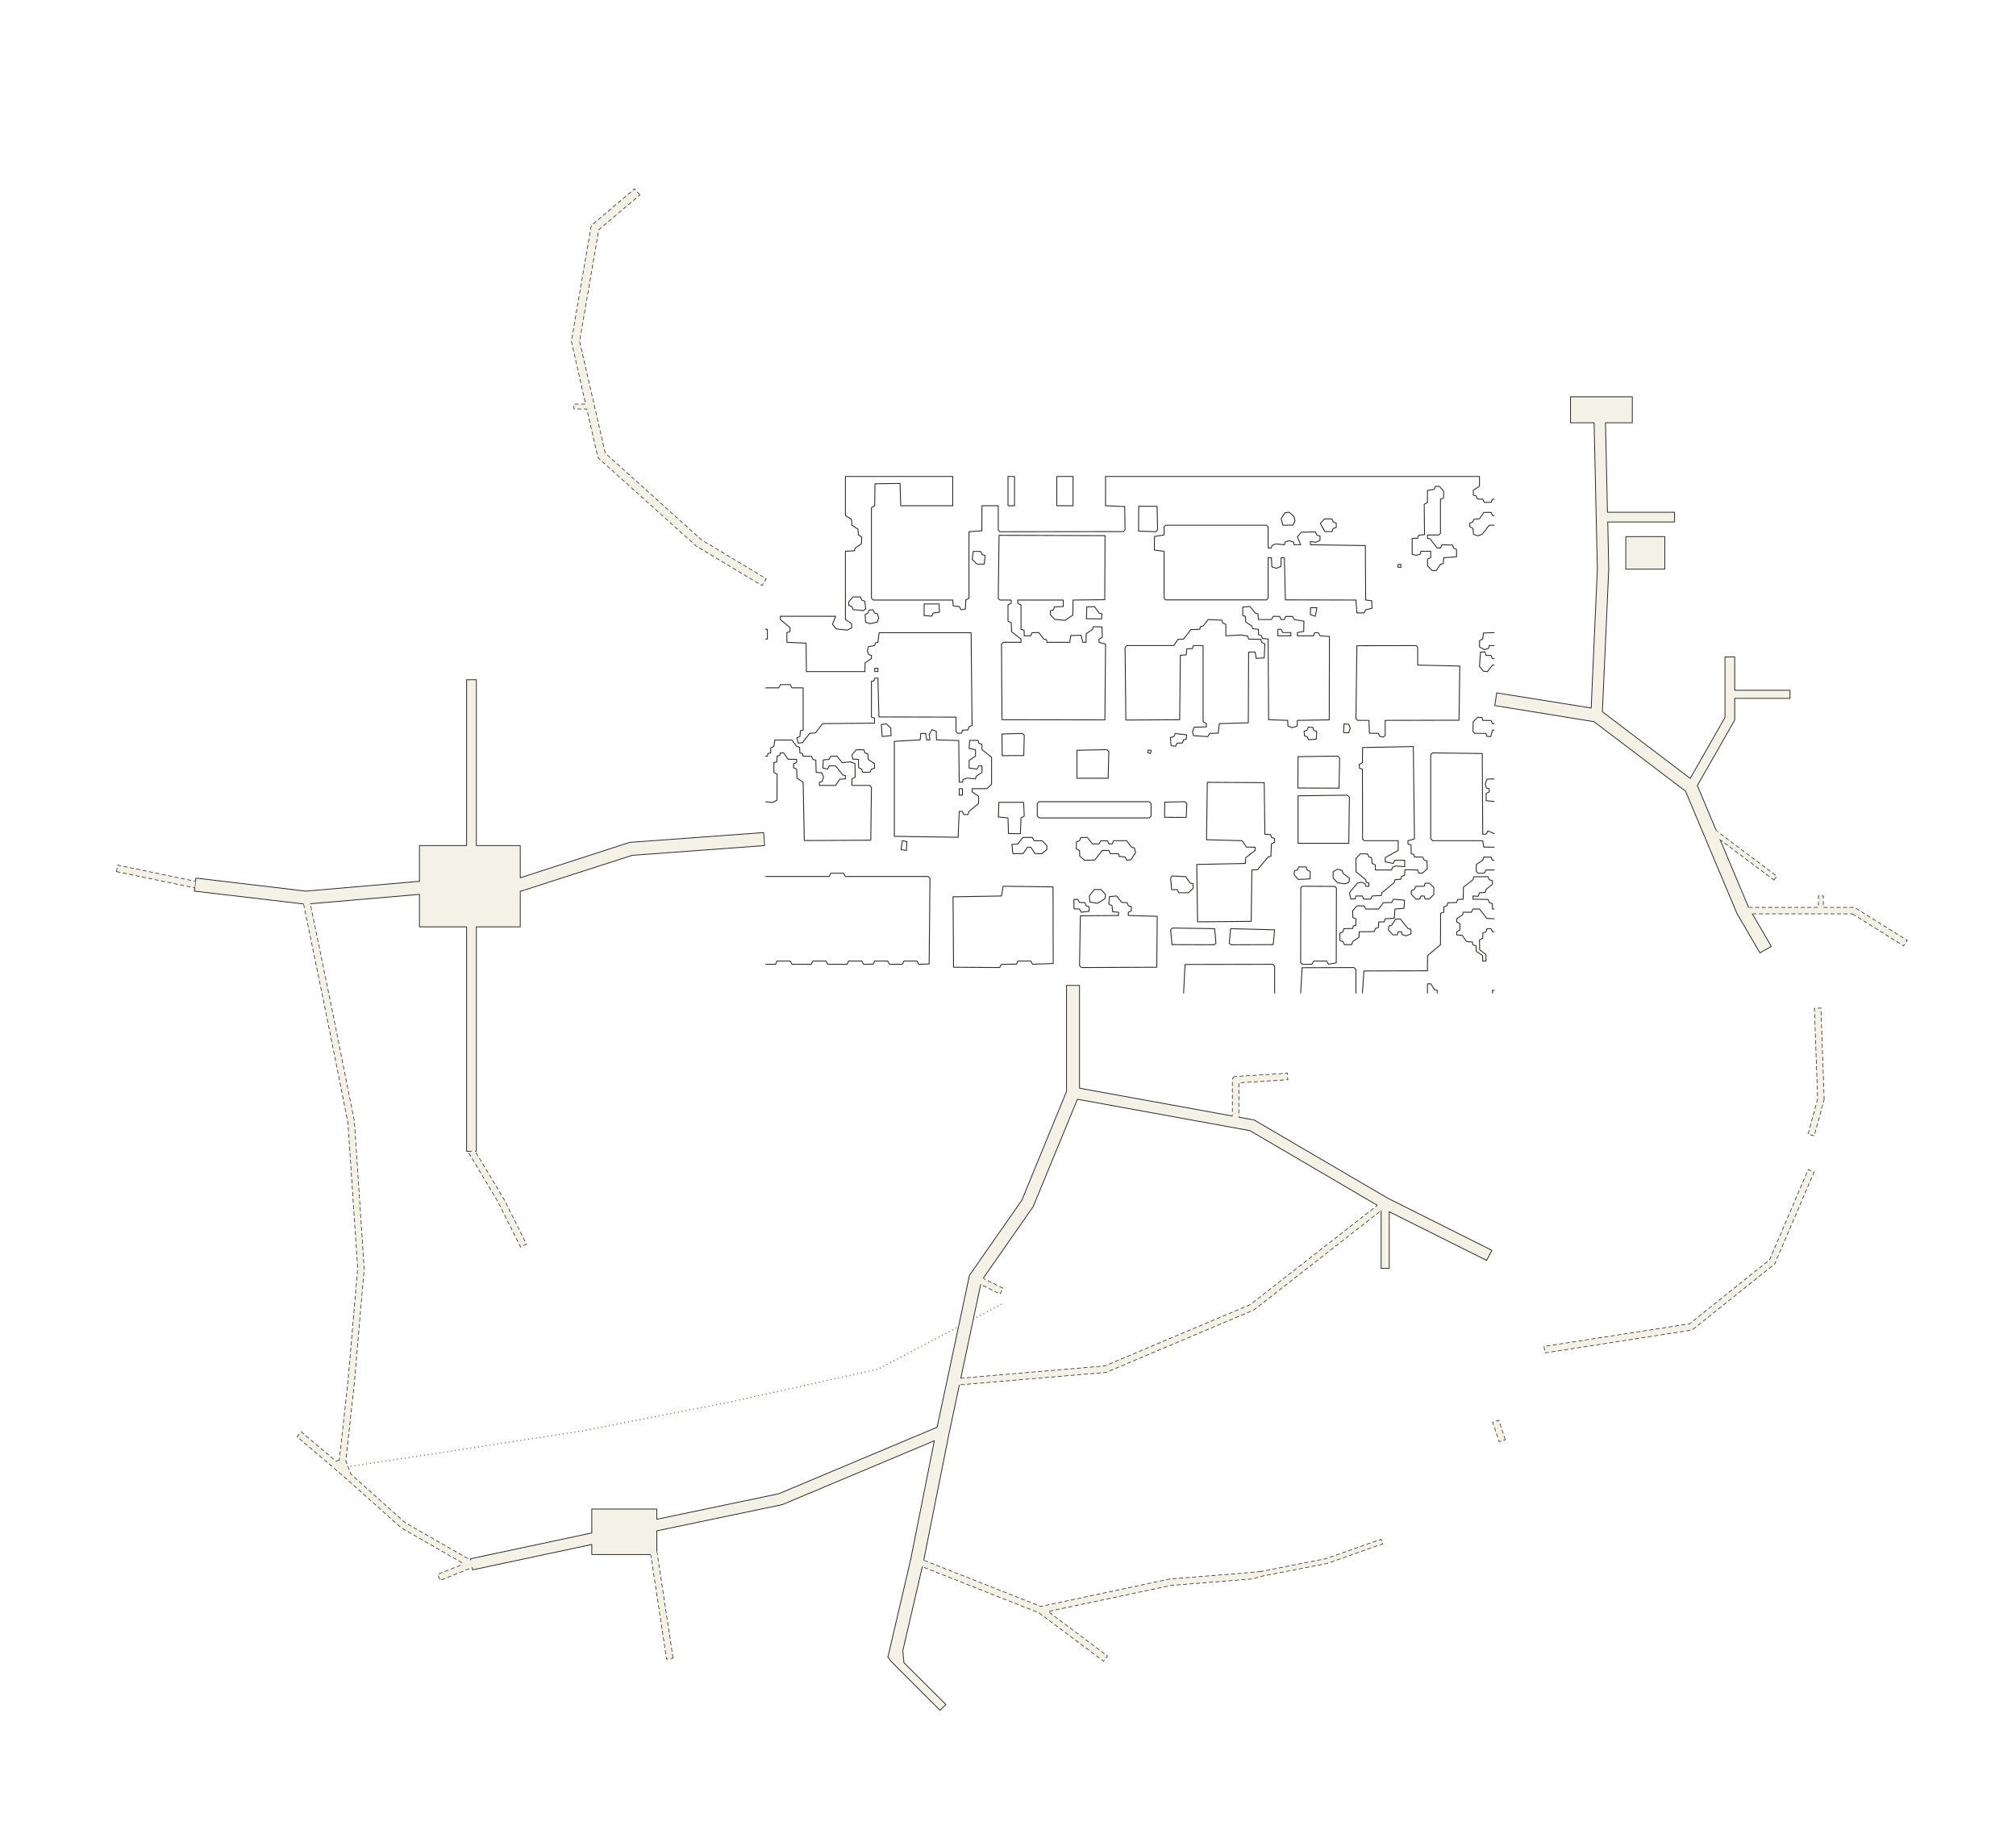
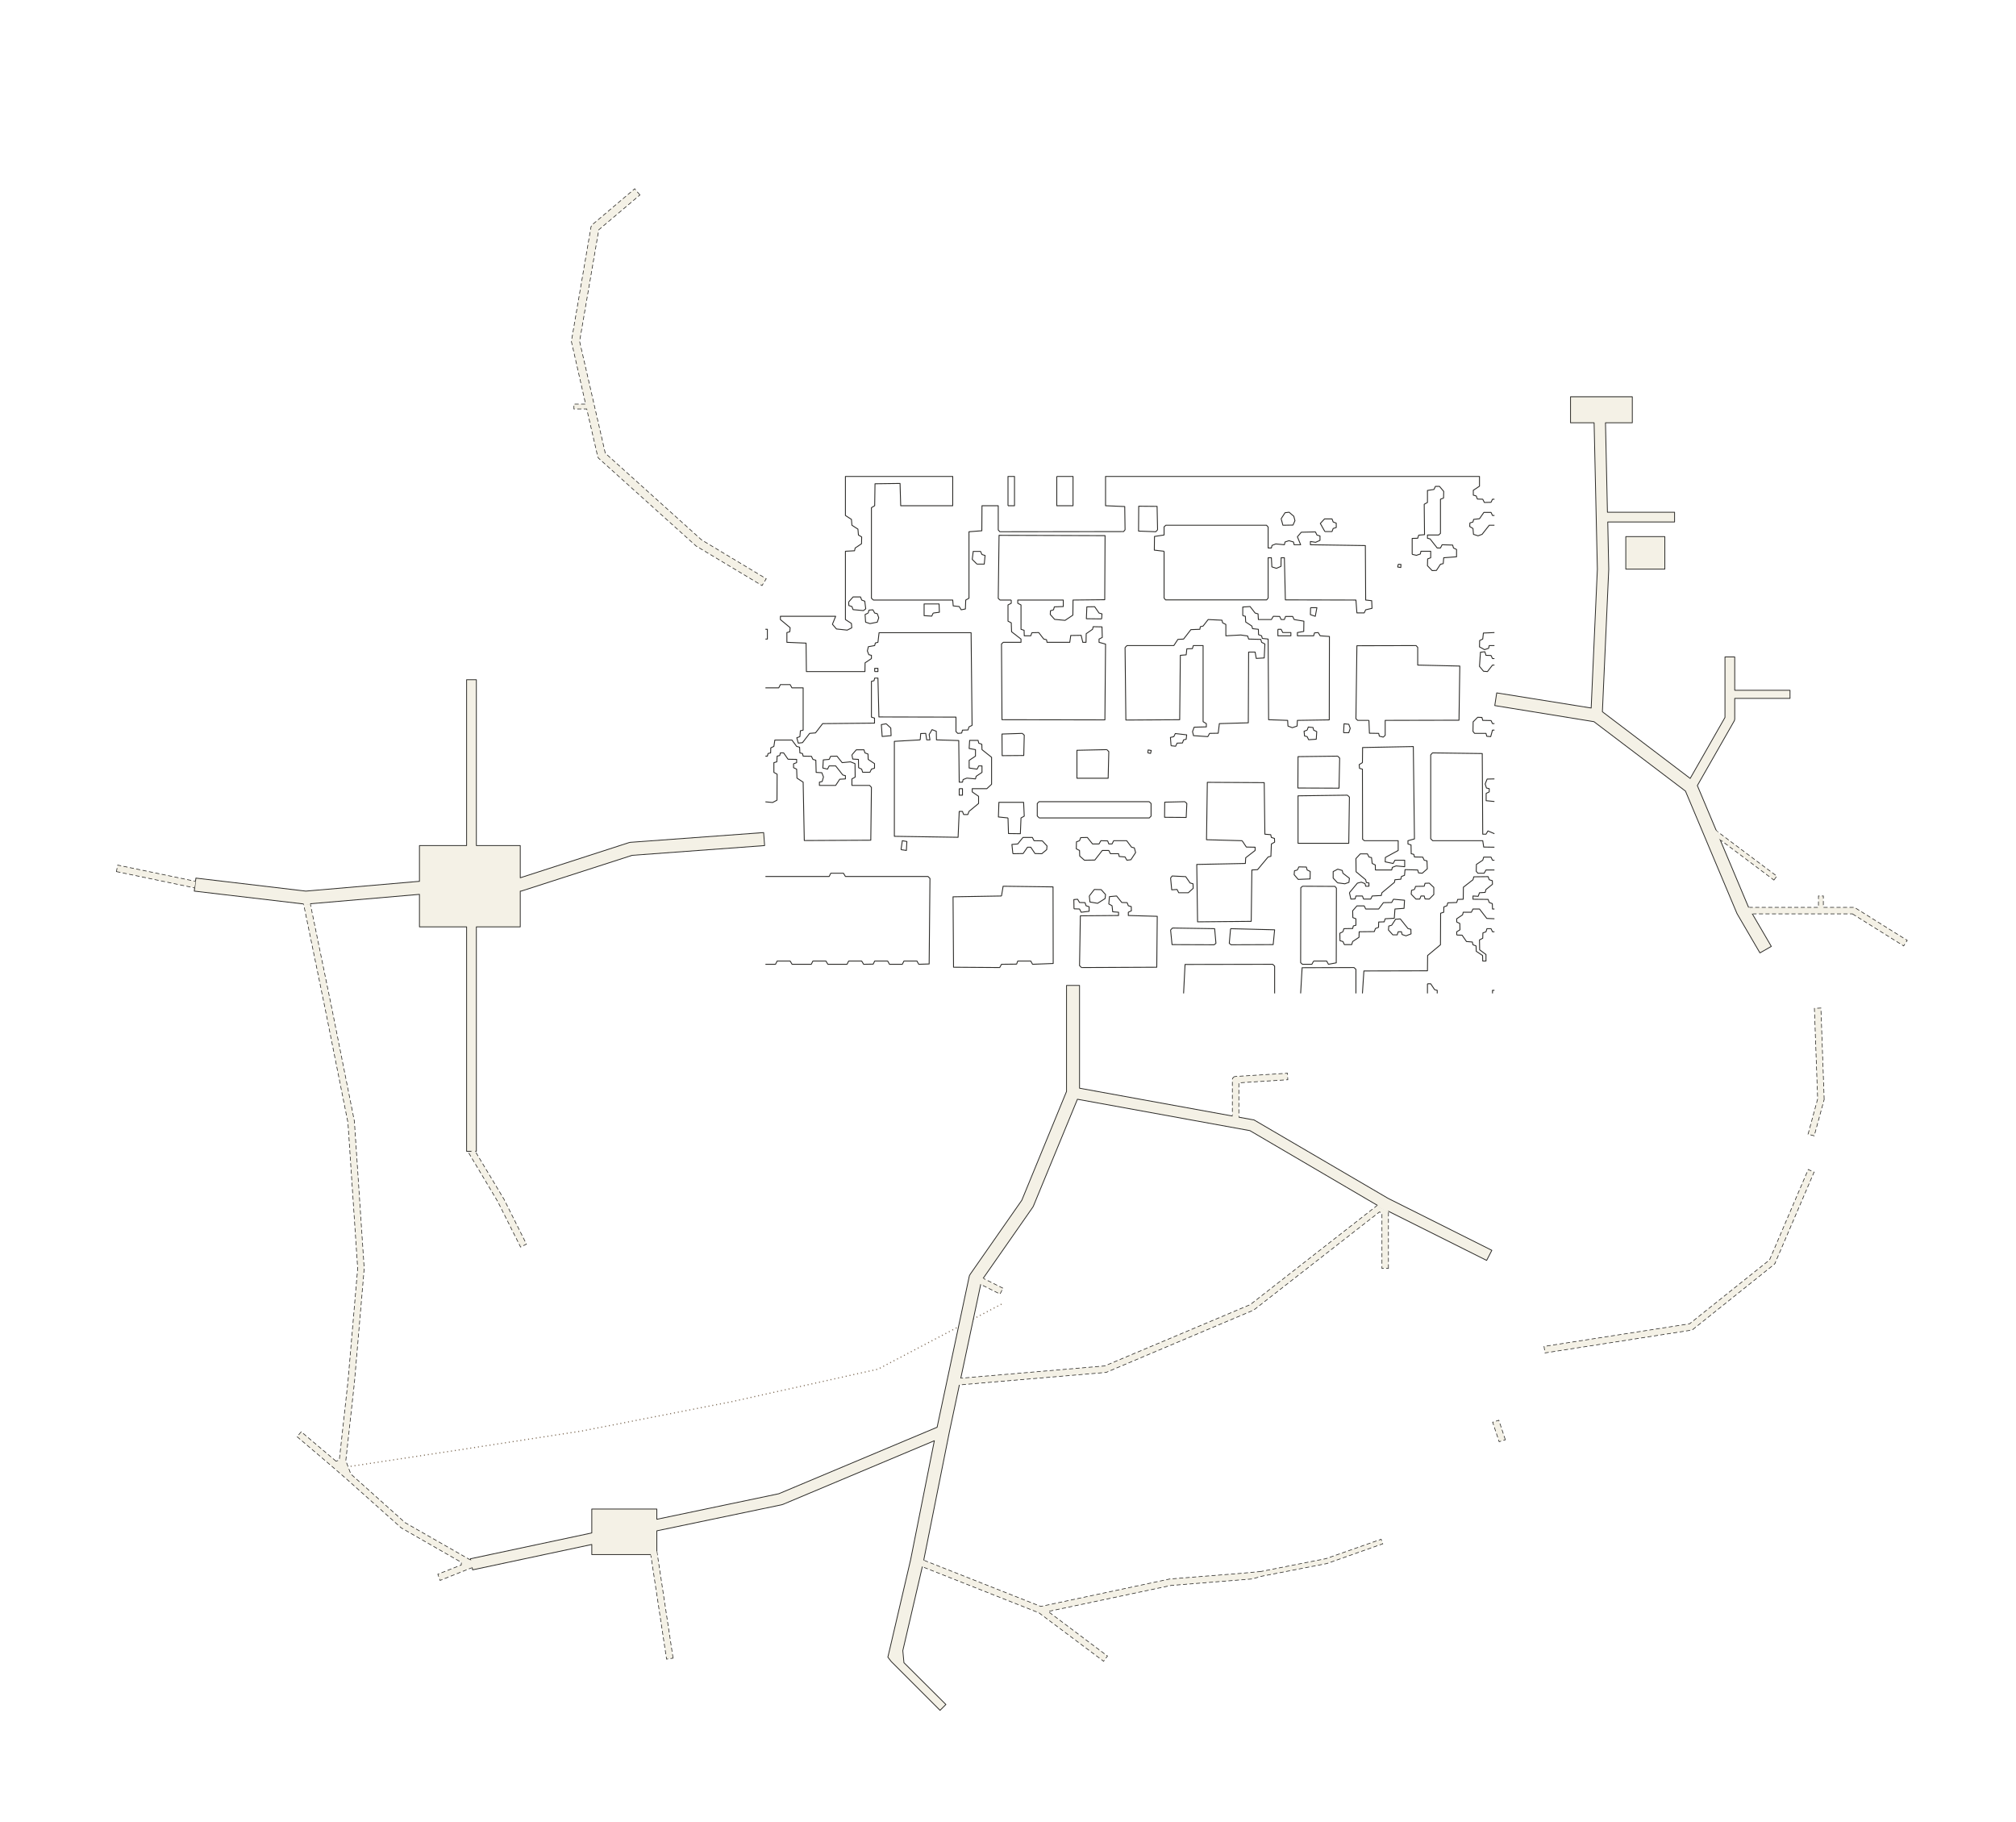
<svg xmlns="http://www.w3.org/2000/svg" viewBox="-620 -580 1240 1120" width="1240" height="1120">
  <polyline points="-4,222 -80,262 -170,282 -262,300 -340,312 -406,322" fill="none" stroke="#7d6a55" stroke-width="0.7" stroke-dasharray="0.6 1.8" stroke-linecap="butt" stroke-linejoin="round" />
-   <path d="M-226.4 -460.1L-229.6 -463.9L-255.6 -441.9L-255.8 -441.7L-256 -441.6L-256.1 -441.3L-256.2 -441.1L-256.3 -440.9L-256.4 -440.7L-256.5 -440.4L-268.5 -370.4L-268.5 -370.2L-268.5 -369.9L-268.5 -369.7L-268.4 -369.4L-259.8 -331.5L-267 -331.5L-267 -328.5L-259.1 -328.5L-252.4 -299.4L-252.4 -299.2L-252.3 -299L-252.2 -298.7L-252 -298.5L-251.9 -298.3L-251.7 -298.1L-191.7 -244.1L-191.5 -244L-191.3 -243.9L-151.3 -219.9L-148.7 -224.1L-188.5 -248L-247.7 -301.3L-263.5 -370.1L-251.7 -438.7ZM-548.4 -44L-500.4 -34L-499.6 -38L-547.6 -48ZM-411.3 317.8L-413.3 318.6L-434.7 300.5L-437.3 303.5L-415.9 321.7L-406.9 329.5L-373.3 359.5L-373.2 359.6L-373 359.7L-336.2 380.8L-336.3 382.4L-350.7 388.1L-349.3 391.9L-329.3 383.9L-329 380.3L-334.2 377.3L-370.8 356.4L-404.2 326.5L-407.3 318.3L-402 270.2L-402 270.2L-396 200.2L-396 200L-396 199.9L-402 109.9L-402 109.6L-416 39.6L-416 39.6L-430 -28.4L-434 -27.6L-420 40.4L-406 110.3L-400 200L-406 269.8ZM-328.3 127L-331.7 129L-313.8 159L-299.8 186.9L-296.2 185.1L-310.2 157.1L-310.3 157ZM-206 439.7L-216 373.7L-220 374.3L-210 440.3ZM471.1 -38.8L472.9 -41.2L432.9 -71.2L431.1 -68.8ZM519.4 -18L550.9 1.7L553.1 -1.7L521.1 -21.7L520.9 -21.8L520.7 -21.9L520.6 -21.9L520.4 -22L520.2 -22L520 -22L501.5 -22L501.5 -29L498.5 -29L498.5 -22L452 -22L452 -18ZM502 96.3L502 96.1L502 95.9L500 39.9L496 40.1L498 95.8L492.1 117.5L495.9 118.5L501.9 96.5ZM139.5 82.1L139.3 82.1L139.1 82.2L138.9 82.3L138.8 82.4L138.6 82.6L138.5 82.7L138.4 82.9L138.2 83L138.2 83.2L138.1 83.4L138 83.6L138 83.8L138 84L138 109L142 109L142 85.9L172.1 84L171.9 80L139.9 82L139.7 82ZM421.2 237.6L471.2 197.6L471.4 197.4L471.5 197.3L471.6 197.1L471.8 197L471.8 196.8L495.8 140.8L492.2 139.2L468.4 194.8L419.2 234.1L329.7 248L330.3 252L420.3 238L420.5 237.9L420.7 237.9L420.9 237.8L421.1 237.7ZM-4.9 215.8L-3.1 212.2L-19.1 204.2L-20.9 207.8ZM150.9 225.8L151.1 225.7L151.2 225.6L233.2 161.6L230.8 158.4L149 222.3L59.5 260L-34.2 268L-33.8 272L60.2 264L60.4 264L60.6 263.9L60.8 263.8L150.8 225.8ZM305.9 305.4L301.9 293.4L298.1 294.6L302.1 306.6ZM155.6 386.4L143.9 387.5L99.8 391L99.6 391L20.2 407.9L-55.3 378.1L-56.7 381.9L19 411.8L58.8 441.6L61.2 438.4L24.7 411L100.3 395L150.2 391L156.2 389.3L196.3 381.5L196.5 381.4L230.5 369.4L229.5 366.6L195.6 378.5Z" fill="#f4f1e6" fill-rule="evenodd" stroke="#2b2a27" stroke-width="0.4" stroke-dasharray="2.5 1.5" />
-   <path d="M360.5 -320L362.5 -230L358.7 -144.6L300.6 -153.9L299.4 -146.1L360.4 -136.2L416.7 -93.5L448.3 -18.4L448.5 -18L462.5 6L469.5 2L455.6 -21.8L424 -96.9L446.6 -136.5L446.7 -136.8L446.9 -137.1L446.9 -137.4L447 -137.7L447 -138L447 -150.5L481 -150.5L481 -155.5L447 -155.5L447 -176L441 -176L441 -138.8L419.6 -101.3L365.6 -142.3L369.5 -229.8L369.5 -230.1L368.9 -259L410 -259L410 -265L368.7 -265L367.5 -320L384 -320L384 -336L346 -336L346 -320ZM404 -230L404 -250L380 -250L380 -230ZM-333 -60L-362 -60L-362 -38L-362.1 -38L-362.3 -38L-431.9 -32L-499.5 -40L-500.5 -32L-432.5 -24L-432.1 -24L-431.7 -24L-362 -30L-362 -10L-333 -10L-333 128L-327 128L-327 -10L-300 -10L-300 -32L-299.9 -32L-299.5 -32L-299.1 -32.1L-298.8 -32.2L-231.2 -54L-149.7 -60L-150.3 -68L-232.3 -62L-232.8 -61.9L-233.2 -61.8L-300 -40.2L-300 -60L-327 -60L-327 -162L-333 -162ZM-141 338.6L-216 354.3L-216 348L-256 348L-256 362.7L-330.7 378.6L-329.3 385.4L-256 369.8L-256 376L-216 376L-216 361.4L-139.3 345.4L-139 345.3L-138.6 345.2L-45.3 306L-59.9 379.2L-72.5 433.2L-73.9 439.1L-71.8 441.8L-41.8 471.8L-38.2 468.2L-64 442.5L-64 442.5L-64.7 435.1L-52.1 380.9L-52.1 380.8L-36.1 300.8L-16.3 207.6L15.3 162.3L15.5 161.9L15.7 161.5L42.7 96L148.8 115.3L229.5 162.6L229.5 200L234.5 200L234.5 165.2L294.4 195.1L297.6 188.9L233.7 156.9L151.8 109L151.5 108.8L151.2 108.7L150.9 108.6L150.6 108.6L44 89.2L44 26L36 26L36 91.2L8.5 158.1L-23.3 203.7L-23.5 204.1L-23.7 204.4L-23.8 204.8L-23.9 205.2L-43.6 297.7Z" fill="#f4f1e6" fill-rule="evenodd" stroke="#2b2a27" stroke-width="0.5" stroke-linejoin="round" />
-   <path d="M452.1 -21.9L452.1 -18.1L458.4 -18.1L456.1 -21.9ZM432.9 -71.1L431.2 -68.8L438.8 -63.1L436.6 -68.4ZM233.2 161.6L230.8 158.5L226.8 161.6L228.9 162.9L228.9 162.9L228.9 162.9L228.9 162.9L228.9 162.9L228.9 162.9L228.9 162.9L228.9 162.9L228.9 162.9L228.9 162.9L228.9 162.9L229 162.9L229 164.9ZM138.1 109L141.9 109L141.9 106.4L138.1 105.7ZM-19.1 204.3L-20.8 207.8L-16.2 210.1L-15.7 207.9L-15.7 207.8L-15.7 207.8L-15.7 207.8L-15.7 207.8L-14.8 206.4ZM-34.1 268.1L-33.8 271.9L-29.3 271.6L-28.4 267.6ZM-55.2 378.2L-56.7 381.8L-52.2 383.6L-51.6 381L-51.6 381L-51.5 380.9L-51.5 380.9L-51.3 379.8ZM-216.1 373.8L-219.9 374.3L-219.6 376.6L-216 376.6L-215.9 376.5L-215.9 376.5L-215.8 376.5L-215.8 376.5L-215.7 376.5L-215.7 376.5L-215.7 376.4ZM-330.8 128.5L-327.4 128.5L-328.3 127ZM-329.3 383.8L-329.1 380.3L-331.2 379.1L-330.1 384.1ZM-430.1 -28.3L-433.9 -27.6L-433.1 -23.5L-432.5 -23.5L-432.5 -23.5L-432.1 -23.5L-432 -23.5L-431.6 -23.5L-431.6 -23.5L-429.1 -23.7ZM-500.4 -34.1L-499.7 -37.9L-500.3 -38.1L-500.8 -34.2Z" fill="#f4f1e6" stroke="none" />
+   <path d="M-226.4 -460.1L-229.6 -463.9L-255.6 -441.9L-255.8 -441.7L-256 -441.6L-256.1 -441.3L-256.2 -441.1L-256.3 -440.9L-256.4 -440.7L-256.5 -440.4L-268.5 -370.4L-268.5 -370.2L-268.5 -369.9L-268.5 -369.7L-268.4 -369.4L-259.8 -331.5L-267 -331.5L-267 -328.5L-259.1 -328.5L-252.4 -299.4L-252.4 -299.2L-252.3 -299L-252.2 -298.7L-252 -298.5L-251.9 -298.3L-251.7 -298.1L-191.7 -244.1L-191.5 -244L-191.3 -243.9L-151.3 -219.9L-148.7 -224.1L-188.5 -248L-247.7 -301.3L-263.5 -370.1L-251.7 -438.7ZM-548.4 -44L-500.4 -34L-499.6 -38L-547.6 -48ZM-413.3 318.6L-434.7 300.5L-437.3 303.5L-415.9 321.7L-406.9 329.5L-373.3 359.5L-373.2 359.6L-373 359.7L-336.2 380.8L-336.3 382.4L-350.7 388.1L-349.3 391.9L-329.3 383.9L-329 380.3L-334.2 377.3L-370.8 356.4L-404.2 326.5L-407.3 318.3L-402 270.2L-402 270.2L-396 200.2L-396 200L-396 199.9L-402 109.9L-402 109.6L-416 39.6L-416 39.6L-430 -28.4L-434 -27.6L-420 40.4L-406 110.3L-400 200L-406 269.8L-411.3 317.8ZM-328.3 127L-331.7 129L-313.8 159L-299.8 186.9L-296.2 185.1L-310.2 157.1L-310.3 157ZM-3.1 212.2L-19.1 204.2L-20.9 207.8L-4.9 215.8ZM-206 439.7L-216 373.7L-220 374.3L-210 440.3ZM471.1 -38.8L472.9 -41.2L432.9 -71.2L431.1 -68.8ZM519.4 -18L550.9 1.7L553.1 -1.7L521.1 -21.7L520.9 -21.8L520.7 -21.9L520.6 -21.9L520.4 -22L520.2 -22L520 -22L501.5 -22L501.5 -29L498.5 -29L498.5 -22L452 -22L452 -18ZM502 96.1L502 95.9L500 39.9L496 40.1L498 95.8L492.1 117.5L495.9 118.5L501.9 96.5L502 96.3ZM139.5 82.1L139.3 82.1L139.1 82.2L138.9 82.3L138.8 82.4L138.6 82.6L138.5 82.7L138.4 82.9L138.2 83L138.2 83.2L138.1 83.4L138 83.6L138 83.8L138 84L138 109L142 109L142 85.9L172.1 84L171.9 80L139.9 82L139.7 82ZM234 200L234 166L234 160L230.8 158.4L149 222.3L59.5 260L-34.2 268L-33.8 272L60.2 264L60.4 264L60.6 263.9L60.8 263.8L150.8 225.8L150.9 225.8L151.1 225.7L151.2 225.6L228.5 165.3L230 166L230 200ZM421.1 237.7L421.2 237.6L471.2 197.6L471.4 197.4L471.5 197.3L471.6 197.1L471.8 197L471.8 196.8L495.8 140.8L492.2 139.2L468.4 194.8L419.2 234.1L329.7 248L330.3 252L420.3 238L420.5 237.9L420.7 237.9L420.9 237.8ZM305.9 305.4L301.9 293.4L298.1 294.6L302.1 306.6ZM155.6 386.4L143.9 387.5L99.8 391L99.6 391L20.2 407.9L-55.3 378.1L-56.7 381.9L19 411.8L58.8 441.6L61.2 438.4L24.7 411L100.3 395L150.2 391L156.2 389.3L196.3 381.5L196.5 381.4L230.5 369.4L229.5 366.6L195.6 378.5Z" fill="#f4f1e6" fill-rule="evenodd" stroke="#2b2a27" stroke-width="0.4" stroke-dasharray="2.5 1.5" />
+   <path d="M360.5 -320L362.5 -230L358.7 -144.6L300.6 -153.9L299.4 -146.1L360.4 -136.2L416.7 -93.5L448.3 -18.4L448.5 -18L462.5 6L469.5 2L455.6 -21.8L424 -96.9L446.6 -136.5L446.7 -136.8L446.9 -137.1L446.9 -137.4L447 -137.7L447 -138L447 -150.5L481 -150.5L481 -155.5L447 -155.5L447 -176L441 -176L441 -138.8L419.6 -101.3L365.6 -142.3L369.5 -229.8L369.5 -230.1L368.9 -259L410 -259L410 -265L368.7 -265L367.5 -320L384 -320L384 -336L346 -336L346 -320ZM404 -230L404 -250L380 -250L380 -230ZM-333 -60L-362 -60L-362 -38L-362.1 -38L-362.3 -38L-431.9 -32L-499.5 -40L-500.5 -32L-432.5 -24L-432.1 -24L-431.7 -24L-362 -30L-362 -10L-333 -10L-333 128L-327 128L-327 -10L-300 -10L-300 -32L-299.9 -32L-299.5 -32L-299.1 -32.1L-298.8 -32.2L-231.2 -54L-149.7 -60L-150.3 -68L-232.3 -62L-232.8 -61.9L-233.2 -61.8L-300 -40.2L-300 -60L-327 -60L-327 -162L-333 -162ZM-43.6 297.7L-141 338.6L-216 354.3L-216 348L-256 348L-256 362.7L-330.7 378.6L-329.3 385.4L-256 369.8L-256 376L-216 376L-216 361.4L-139.3 345.4L-139 345.3L-138.6 345.2L-45.3 306L-59.9 379.2L-72.5 433.2L-73.9 439.1L-71.8 441.8L-41.8 471.8L-38.2 468.2L-64 442.5L-64 442.5L-64.7 435.1L-52.1 380.9L-52.1 380.8L-36.1 300.8L-16.3 207.6L15.3 162.3L15.5 161.9L15.7 161.5L42.7 96L148.8 115.3L230.2 163L230.4 163.1L294.4 195.1L297.6 188.9L233.7 156.9L151.8 109L151.5 108.8L151.2 108.7L150.9 108.6L150.6 108.6L44 89.2L44 26L36 26L36 91.2L8.5 158.1L-23.3 203.7L-23.5 204.1L-23.7 204.4L-23.8 204.8L-23.9 205.2Z" fill="#f4f1e6" fill-rule="evenodd" stroke="#2b2a27" stroke-width="0.5" stroke-linejoin="round" />
+   <path d="M452.1 -21.9L452.1 -18.1L458.4 -18.1L456.1 -21.9ZM432.9 -71.1L431.2 -68.8L438.8 -63.1L436.6 -68.4ZM233.9 160L230.8 158.5L226.8 161.6L230 163.5L230 163.5L230.2 163.6L230.2 163.6L233.9 165.5ZM138.1 109L141.9 109L141.9 106.4L138.1 105.7ZM-19.1 204.3L-20.8 207.8L-16.2 210.1L-15.7 207.9L-15.7 207.8L-15.7 207.8L-15.7 207.8L-15.7 207.8L-14.8 206.4ZM-34.1 268.1L-33.8 271.9L-29.3 271.6L-28.4 267.6ZM-55.2 378.2L-56.7 381.8L-52.2 383.6L-51.6 381L-51.6 381L-51.5 380.9L-51.5 380.9L-51.3 379.8ZM-216.1 373.8L-219.9 374.3L-219.6 376.6L-216 376.6L-215.9 376.5L-215.9 376.5L-215.8 376.5L-215.8 376.5L-215.7 376.5L-215.7 376.5L-215.7 376.4ZM-330.8 128.5L-327.4 128.5L-328.3 127ZM-329.3 383.8L-329.1 380.3L-331.2 379.1L-330.1 384.1ZM-430.1 -28.3L-433.9 -27.6L-433.1 -23.5L-432.5 -23.5L-432.5 -23.5L-432.1 -23.5L-432 -23.5L-431.6 -23.5L-431.6 -23.5L-429.1 -23.7ZM-500.4 -34.1L-499.7 -37.9L-500.3 -38.1L-500.8 -34.2Z" fill="#f4f1e6" stroke="none" />
  <path d="M-149.2 -115L-148 -115L-147.6 -116.6L-146 -117L-145.9 -120.1L-144 -121L-143.4 -124.9L-132.9 -124.9L-130 -121L-128.2 -120.5L-128 -117L-126.4 -116.6L-126 -115L-120.9 -114.9L-120 -113L-118.2 -112.5L-118 -105L-114.5 -104.8L-113.5 -102.2L-114.3 -99.4L-116 -99L-116 -97L-106 -97L-103.5 -100.8L-100 -101L-100 -103L-101.6 -103.4L-106 -109L-110 -109L-111 -107L-113.9 -107.7L-113.6 -112.7L-110 -113L-109.1 -114.9L-105.2 -115L-102 -111L-96.9 -111.5L-94.1 -110.4L-94 -102.1L-96 -101L-96 -97L-85.1 -97L-84 -95.8L-84.4 -63.3L-125.3 -63.1L-126 -99L-129.8 -101.5L-130 -107L-131.9 -107.9L-131.9 -110.3L-130 -111L-130 -113L-135.3 -113.1L-138 -117L-140 -117L-140.4 -115.4L-142 -115L-142.2 -111.5L-144 -111L-144 -105L-142 -103.9L-142.1 -87.9L-144.8 -86.5L-149.2 -86.9M-149.2 -41L-110 -41L-109 -43L-101.2 -43L-100 -41L-49.2 -41L-48 -39.8L-48.5 12.8L-54.9 13L-56 11L-64 11L-65 13L-72.9 13L-74 11L-82 11L-82.9 12.9L-88.8 13L-90 11L-98 11L-99 13L-110.8 13L-112 11L-120 11L-121 13L-132.8 13L-134 11L-142 11L-143 13L-149.2 13M108 30.9L108.9 13.1L162.8 13L164 14.1L164 30.9M180 30.9L180.9 15.1L212.8 15L214 16.1L214 30.9M218 30.9L218.9 17.1L258 17L258.1 7.6L266 1L266.1 -18.4L268 -19L268.1 -22.3L270 -23L270.5 -24.8L276 -25L276.6 -26.9L280 -27L280.1 -34.4L286 -39L286.5 -40.8L295.3 -40.9L296 -39L297.9 -38.4L298 -36.2L294 -33L293.5 -31.2L290 -31L289.2 -28.8L286 -29L286 -27L295.3 -26.9L296 -25L297.9 -24.3L298 -21L299.2 -21M299.2 -45L294 -45L292.9 -43L289 -43L288 -44.2L288.1 -48.4L292 -51L292.6 -52.9L297.1 -52.9L298 -51L299.2 -51M299.2 -59L292.6 -59.1L292 -63L261.2 -63L260 -64.2L260 -115.8L261.1 -117L291.7 -116.6L292 -67L294 -67L295.2 -69L299.2 -67.3M299.2 -87.1L294.1 -87.6L294.1 -92.1L296 -93L296 -95L294.3 -95.4L293.5 -97.9L294.7 -100.9L299.2 -101M299.2 -131L298 -131L296.9 -127L294.5 -127.2L294 -129L287 -129L286 -130.2L286.1 -136.1L288.9 -138.9L291.5 -138.8L292 -137L297.1 -136.9L298 -135L299.2 -135M299.2 -171L298 -171L294.9 -167L292.5 -167.2L290 -170.2L290.6 -178.9L293.3 -179.2L294 -177L297.1 -176.9L298 -175L299.2 -175M299.2 -183L296 -183L295.6 -181.3L293.1 -180.5L290 -182.2L290.1 -186.1L292 -187L292.4 -190.7L299.2 -191M299.2 -257L296 -257L291.6 -251.4L289.1 -250.5L286.3 -251.4L286 -255L284 -256.2L284.1 -258.4L286 -259L286.4 -260.6L290 -261L292.7 -264.9L297.1 -264.9L298 -263L299.2 -263M299.2 -273L298 -273L297.1 -271.1L293 -271L292 -273L288.7 -273.1L288 -275L286.2 -275.5L286.2 -278.5L290 -281L290 -287L60 -287L60 -269L71.8 -268.5L72 -254.2L71.1 -253.1L-5 -253L-6 -254.1L-6 -269L-16 -269L-16.1 -253.6L-24 -253L-24 -212.1L-26 -211L-26.2 -205.5L-28.8 -205L-30 -207L-33.7 -207.4L-34 -211L-82.8 -211L-84 -212.1L-84 -267.8L-82 -269L-81.8 -282.5L-66.4 -282.7L-66 -269L-34 -269L-34 -287L-100 -287L-100 -263L-96.3 -260.6L-96 -257L-92.3 -254.6L-92 -251L-90 -249.8L-90.1 -245.6L-94 -243L-94.4 -241.3L-100 -241L-100 -199L-96.3 -196.6L-96.1 -193.9L-98.9 -192.5L-105.5 -193.2L-108 -196.1L-106 -201L-140 -201L-140 -199L-134 -194L-134.2 -191.5L-136 -191L-136 -185L-124.2 -184.5L-124 -167L-88 -167L-87.9 -172.4L-84 -175L-84 -177L-85.6 -177.4L-86.5 -179.7L-85.9 -182.3L-82 -183L-81.6 -184.6L-80 -185L-79.3 -190.9L-22.7 -190.9L-22.1 -133.9L-24 -133L-24.6 -131.1L-28 -131L-28.5 -129.2L-30.9 -129L-32 -130.1L-32 -139L-79.4 -139.1L-80 -163L-82 -163L-82.4 -161.4L-84 -161L-84 -139L-82.1 -138.4L-82.1 -135.3L-114 -135L-118.4 -129.3L-122 -129L-126.4 -123.3L-129 -123L-129.9 -126.3L-128 -127L-127.7 -130.6L-126 -131L-126 -157L-132.9 -157L-134 -159L-140 -159L-141 -157L-149.2 -157M222 -137L215.1 -137L214 -138L214.6 -182.9L251 -183L252 -181.9L252 -171L277.9 -170.4L277.4 -137.1L232 -137L232 -127.8L230.8 -126.7L228.4 -127.3L228 -129L222.3 -129.1L222 -137M248.6 -239.1L248.6 -248.9L252 -249L252.6 -250.9L256.2 -251.2L256 -269.9L258 -271L258 -278.4L262 -279L262.9 -280.9L265.4 -280.9L268 -277.8L267.9 -273.7L266 -273L266 -252L264.9 -251L258 -251L258 -249L259.6 -248.6L264 -243L266 -243L267 -245L273.5 -244.8L274 -243L275.9 -242.1L275.9 -237.6L268 -237L267.7 -233.4L266 -233L263.5 -229.2L260.9 -229.1L258 -232.1L258.1 -236.3L260 -237L260 -241L254 -241L253.6 -239.3L251.2 -238.5L248.6 -239.1M250 -33L250.7 -34.9L256 -35L256.5 -36.8L259.1 -36.9L261.9 -34.3L261.9 -29.9L259.1 -27.1L256.5 -27.2L256 -29L254 -29L253.3 -27.1L250.9 -27.1L248 -30.1L248.2 -32.5L250 -33M210 -31L214.9 -36.9L217.3 -37.5L219.6 -36.6L220 -35L222 -35L222 -37L220.4 -37.3L220 -39L214.1 -43.9L214 -52L216.7 -54.9L221.1 -54.9L222 -53L223.6 -52.6L224 -49L225.9 -48.1L226 -45L236 -45L236.4 -46.6L238.7 -47.5L244 -47L244 -51L238 -51L236.9 -49L232 -50L232.1 -52.7L240 -57L240 -63L219.2 -63L218.1 -63.9L218 -107L216.2 -107.5L216 -109.8L218 -111L218.1 -120.3L249.3 -120.9L250 -64.1L246 -63L246 -61L247.9 -60.4L248 -55L249.6 -54.6L250 -53L255.1 -52.9L256 -51L257.7 -50.6L257.9 -45.7L254.8 -43L252.5 -43.2L252 -45L244.2 -45.2L243.9 -41.7L242 -41L241.6 -39.3L238 -39L237.7 -37.4L230 -31L229.6 -29.3L224 -29L223.1 -27.1L218.7 -27.1L218 -29L214 -29L213.5 -27.2L210.9 -27.1L210 -31M236 -11L238.4 -14.7L241.3 -14.9L246 -9L247.8 -8.5L247.9 -5.7L244.8 -4.5L242.4 -5.3L242 -7L240 -7L239.4 -5.1L236.7 -5.1L234 -8.1L234.2 -10.5L236 -11M206 -7L206.6 -8.9L212 -9L212.4 -10.6L214 -11L214 -15L212.1 -15.7L212 -19.9L214.6 -22.9L219.1 -22.9L220 -21L228 -21L230.9 -24.9L236 -25L237.1 -27L243.9 -26.4L243.6 -21.4L238 -21L237.6 -15.3L232 -15L231.4 -13.1L228 -13L227.9 -9.7L226 -9L225.3 -7.1L216 -7L215.9 -3.6L212 -1L211.4 0.9L206.9 0.9L206 -1L204.2 -1.5L204.1 -6.1L206 -7M240 -233L241.7 -232.9L241.6 -231L239.7 -231.3L240 -233M96 -241L90 -241.7L90.1 -250.1L96 -251L96 -256L97.1 -257L159 -257L160 -255.9L160 -243L162 -243L162.4 -244.6L164.7 -245.5L170 -245L170.4 -246.7L172.8 -247.5L175.6 -246.7L176 -245L180 -245L178 -249.9L180.4 -252.7L189.1 -252.9L190 -251L191.9 -250.4L191.9 -247.7L189.2 -246.5L186 -247L186 -245L219.8 -244.5L220 -211L223.7 -210.6L223.9 -205.9L220 -205L219.1 -203.1L214.6 -203.1L214 -211L170.6 -211.1L170 -237L168 -237L167.9 -231.7L165.1 -230.5L162.3 -231.4L162 -237L160 -237L160 -212.2L159.1 -211.1L96.9 -211.1L96 -212.2L96 -241M206.4 -129.4L206.7 -134.9L209.6 -134.6L210.5 -132.1L209.6 -129.4L206.4 -129.4M208.8 -91L210 -89.8L209.6 -61.4L178.4 -61.4L178.4 -90.6L208.8 -91M202.7 -37.1L200 -40L200 -44L202.8 -45.5L205.6 -44.7L206 -43L210 -39.9L209.7 -37.4L207.2 -36.5L202.7 -37.1M202.8 -115L204 -113.8L203.6 -95.3L178.3 -95.4L178.4 -114.7L202.8 -115M188 11L186.9 13L181.1 13L180 12L180.1 -34.1L181.2 -35L201.1 -34.9L202 -33.8L201.9 12.1L197.1 13L196 11L188 11M194.9 -253.1L192.1 -258.1L194.7 -260.9L199.3 -260.9L200 -259L201.9 -258.3L201.9 -255.6L200 -255L199.3 -253.1L194.9 -253.1M144.4 -201.4L144.4 -206.7L148.9 -207L152 -203L153.8 -202.5L154 -199L162 -199L163.2 -201L167.1 -200.9L168 -199L170 -199L170.7 -200.9L175.1 -200.9L176 -199L182 -198L181.9 -191.7L178 -191L178 -189L188 -189L188.5 -190.8L190.8 -191L192 -189L197.7 -188.6L197.6 -137.3L178 -137L177.8 -133.5L174.9 -132.5L172.2 -133.5L172 -137L160.3 -137.4L160 -187L156.4 -187.4L156 -189L154.1 -189.7L154 -193L150.4 -193.4L150 -195L146.2 -197.5L146 -201L144.4 -201.4M186.1 -206.3L190 -206.3L189 -201L186 -202L186.1 -206.3M184 -131L184.7 -132.9L187.6 -132.6L188 -131L189.9 -130.1L189.6 -125.4L184.9 -125.1L184 -127L182.4 -127.4L182.1 -130.3L184 -131M178 -45L178.9 -46.9L183.5 -46.8L184 -45L185.9 -44.1L185.8 -39.5L178.5 -39.2L176 -42.1L176.2 -44.5L178 -45M168 -261L170.4 -264.7L172.9 -265L175.8 -262.5L176.5 -259.8L175.3 -257.1L169.1 -257L168 -261M136.9 -8.9L164 -8.2L163.1 0.9L137.2 1L136.1 0.1L136.9 -8.9M144 -63L122.1 -63.6L122.6 -98.9L157.6 -98.7L158 -67L161.6 -66.7L162 -65L163.9 -64.4L164 -62.1L162 -61L161.7 -53.4L160 -53L153.5 -45.2L150 -45L149.6 -13.4L116.6 -13.1L116.1 -48.4L146 -49L146.2 -52.5L152 -57L152 -59L146.6 -59.1L144 -63M72 -181.8L73.2 -183L102 -183L104.5 -186.8L108 -187L112.5 -192.8L118 -193L118.3 -194.6L120 -195L123.1 -199L131.6 -198.6L132 -197L134 -196L134 -189L143.2 -189.5L147.4 -188.9L148 -187L155.5 -186.8L156 -185L158 -184L157.6 -175.4L152.7 -175.1L152 -179L148 -179L147.8 -135.5L130 -135L129.3 -129.1L124 -129L122.9 -127L114.1 -127.6L113.5 -130.1L114.5 -132.8L122 -133L122 -135L120 -136.2L120 -183L114 -183L113.4 -181.1L110 -181L109.6 -177.3L106 -177L105.6 -137.4L72.5 -137.2L72 -181.8M100 -8.1L101.2 -9.3L127.1 -8.9L127.9 0.1L126.8 1L100.9 0.9L100 -8.1M100 -40.1L101 -41.3L109.3 -40.9L112 -37L113.8 -36.5L113.9 -33.7L110.9 -31L105 -31L104 -33L100.7 -32.8L100 -40.1M100.3 -121.4L99.9 -126.5L102 -127L102.9 -128.9L109.9 -128.1L109.6 -125.4L108 -125L107.3 -123.1L104 -123L103.1 -121.1L100.3 -121.4M108.8 -87L110 -85.9L109.6 -77.3L96.3 -77.4L96.4 -86.7L108.8 -87M45.2 15L44 13.8L44.5 -16.8L68 -17L68 -19L64.4 -19.3L64 -23L62 -24.1L62.4 -28.6L66.8 -29L70 -25L73.3 -24.9L74 -23L75.8 -22.5L75.9 -19.9L74 -19L74 -17L91.8 -16.5L91.5 14.8L45.2 15M92 -254.2L90.9 -253L80.3 -253.4L80.4 -268.7L91.7 -268.6L92 -254.2M86 -117L86.2 -118.8L88.1 -118.5L87.7 -116.7L86 -117M19.2 -77L18 -78.2L18 -85.9L19.1 -87L86.8 -87L88 -85.9L88 -78.1L86.9 -77L19.2 -77M44 -63L44.7 -64.9L48.8 -65L52 -61L56 -61L57.1 -63L61.3 -62.9L62 -61L64 -61L65 -63L73 -63L76 -59L77.7 -58.6L78.5 -55.7L75.6 -51.3L73.1 -51L72 -53L68.4 -53.3L68 -55L63 -55L62 -57L58 -57L53.4 -51.1L47 -51L44.1 -53.6L44 -57L42 -58L42.1 -62.3L44 -63M60.8 -119L62 -117.8L61.6 -101.4L42.4 -101.4L42.4 -118.6L60.8 -119M2 -211L-4.9 -211L-6 -212L-5.5 -250.8L59.7 -250.6L59.5 -211.2L40 -211L39.9 -201.7L35.1 -198.5L28.7 -199.1L26 -202.1L26.1 -204.4L28 -205L28.5 -206.8L34 -207L34 -211L6 -211L6 -209L8 -208L8 -193L9.9 -192.4L10 -189L14 -189L14.7 -190.9L18.9 -191L22 -187L23.7 -186.6L24 -185L38 -185L38.6 -189.2L45 -189.3L46 -185L48 -185L48.1 -190.3L52 -193L52.4 -194.6L57.8 -194.5L58 -188L56 -187L56 -185L60 -183.9L59.6 -137.3L-3.7 -137.4L-4 -184L-2.9 -185L8 -185L8 -187L2.2 -191.5L2 -197L0 -198L0 -208L2 -209L2 -211M50 -29L53.1 -33L57.3 -32.9L60 -29.9L59.7 -27.4L55.1 -24.5L50.4 -25.3L50 -29M57.6 -199.4L48.2 -199.5L48.5 -206.8L53.3 -206.9L56 -203L57.8 -202.5L57.6 -199.4M40.6 -21.1L40.5 -26.8L42.8 -27L44 -25L47.4 -24.9L48 -23L49.9 -22.4L49.9 -19.6L45 -19L44 -21L40.6 -21.1M-4 -29L-3 -35L27.7 -34.6L27.8 12.5L15.1 13L14 11L6 11L5.3 12.9L-4 13L-5.1 15L-33.5 14.8L-33.8 -28.5L-4 -29M3 -55L2.4 -60.7L6 -61L9.2 -65L15 -65L16 -63L21.1 -62.9L24 -59.8L23.8 -57.5L20.8 -55L16.6 -55.1L14 -59L12 -59L9.3 -55.1L3 -55M8.8 -129L10 -127.9L9.7 -115.4L-3.6 -115.3L-3.7 -128.6L8.8 -129M-0 -77L-5.9 -77.6L-5.6 -86.6L9.6 -86.6L10 -78.1L8 -77L7.6 -67.3L0.3 -67.4L-0 -77M-54 -125L-53.7 -128.9L-50.6 -129L-50 -125L-48 -125L-48.5 -128.3L-46.7 -131.3L-44.1 -130.3L-44 -125L-30.3 -124.6L-30 -99L-28 -99L-27.6 -100.6L-25.3 -101.5L-20 -101L-19.6 -102.6L-16 -105L-16 -109L-18 -109L-19 -107L-23.9 -107.7L-23.9 -112.4L-20 -115L-20 -119L-23.9 -119.7L-23.6 -124.7L-18.4 -124.7L-18 -123L-16.1 -122.3L-16 -119L-10.1 -114.3L-10.1 -97.7L-13 -95L-22 -95L-22 -93L-18.1 -90.3L-18.1 -85.9L-24 -81L-24.7 -79.1L-27.3 -79.1L-28 -81L-30 -81L-30.7 -65.1L-69.9 -65.7L-69.9 -124.1L-54 -125M-19.1 -233.1L-22 -236L-21.4 -240.9L-16.9 -240.9L-16 -239L-14.1 -238.4L-14.6 -233.1L-19.1 -233.1M-46 -203L-46.9 -201.1L-51.6 -201.4L-51.6 -208.6L-42.4 -208.6L-42.2 -203.5L-46 -203M-65.8 -57.5L-65 -63L-62.2 -62.5L-62.5 -57L-65.8 -57.5M-74.9 -134.9L-72.1 -132.3L-71.9 -127.6L-77.4 -127.1L-77.9 -134.4L-74.9 -134.9M-86 -203L-85.5 -204.8L-83.1 -205L-82 -203L-80.4 -202.6L-79.5 -200.1L-80.4 -197.4L-84.9 -196.5L-87.6 -197.4L-87.9 -202.1L-86 -203M-96 -115.8L-93.3 -118.9L-88.6 -118.9L-88 -117L-86.1 -116.3L-86 -113L-82.1 -110.4L-82.1 -107.6L-84 -107L-84.9 -105.1L-89.4 -105.1L-90 -107L-91.9 -107.9L-92 -113L-95.5 -113.2L-96 -115.8M-98 -209.8L-95.3 -212.9L-90.7 -212.9L-90 -211L-88.1 -210.3L-87.5 -205.6L-88.9 -204.5L-95.3 -205.1L-96 -207L-97.9 -207.6L-98 -209.8M299.2 29L298 29L298 30.9M276 -5L279.3 -4.9L282 -1L285.6 -0.7L286 1L287.9 1.7L288 5L291.9 7.6L292 11L294 11L294 7L290.1 4.1L290 -2L292 -3L292.1 -6.3L294 -7L294.6 -8.9L297.1 -8.9L298 -7L299.2 -7M299.2 -15L294.5 -15.2L290 -21L286 -21L285 -19L280 -19L279.6 -17.4L276 -15L276 -13L277.9 -12.1L278 -8.2L276 -7L276 -5M258 25L258 30.9M264 30.9L264 29L262.4 28.6L260 25L258 25M166 -193L166 -189L174 -189L174 -191L169 -191L168 -193L166 -193M30 -287L30 -269L40 -269L40 -287L30 -287M0 -269L4 -269L4 -287L0 -287L0 -269M-30 -95L-30 -91L-28 -91L-28 -95L-30 -95M-82 -167L-80 -167L-80 -169L-82 -169L-82 -167M-149.2 -187L-148 -187L-148 -193L-149.2 -193" fill="none" stroke="#2b2a27" stroke-width="0.55" stroke-linejoin="round" />
</svg>
